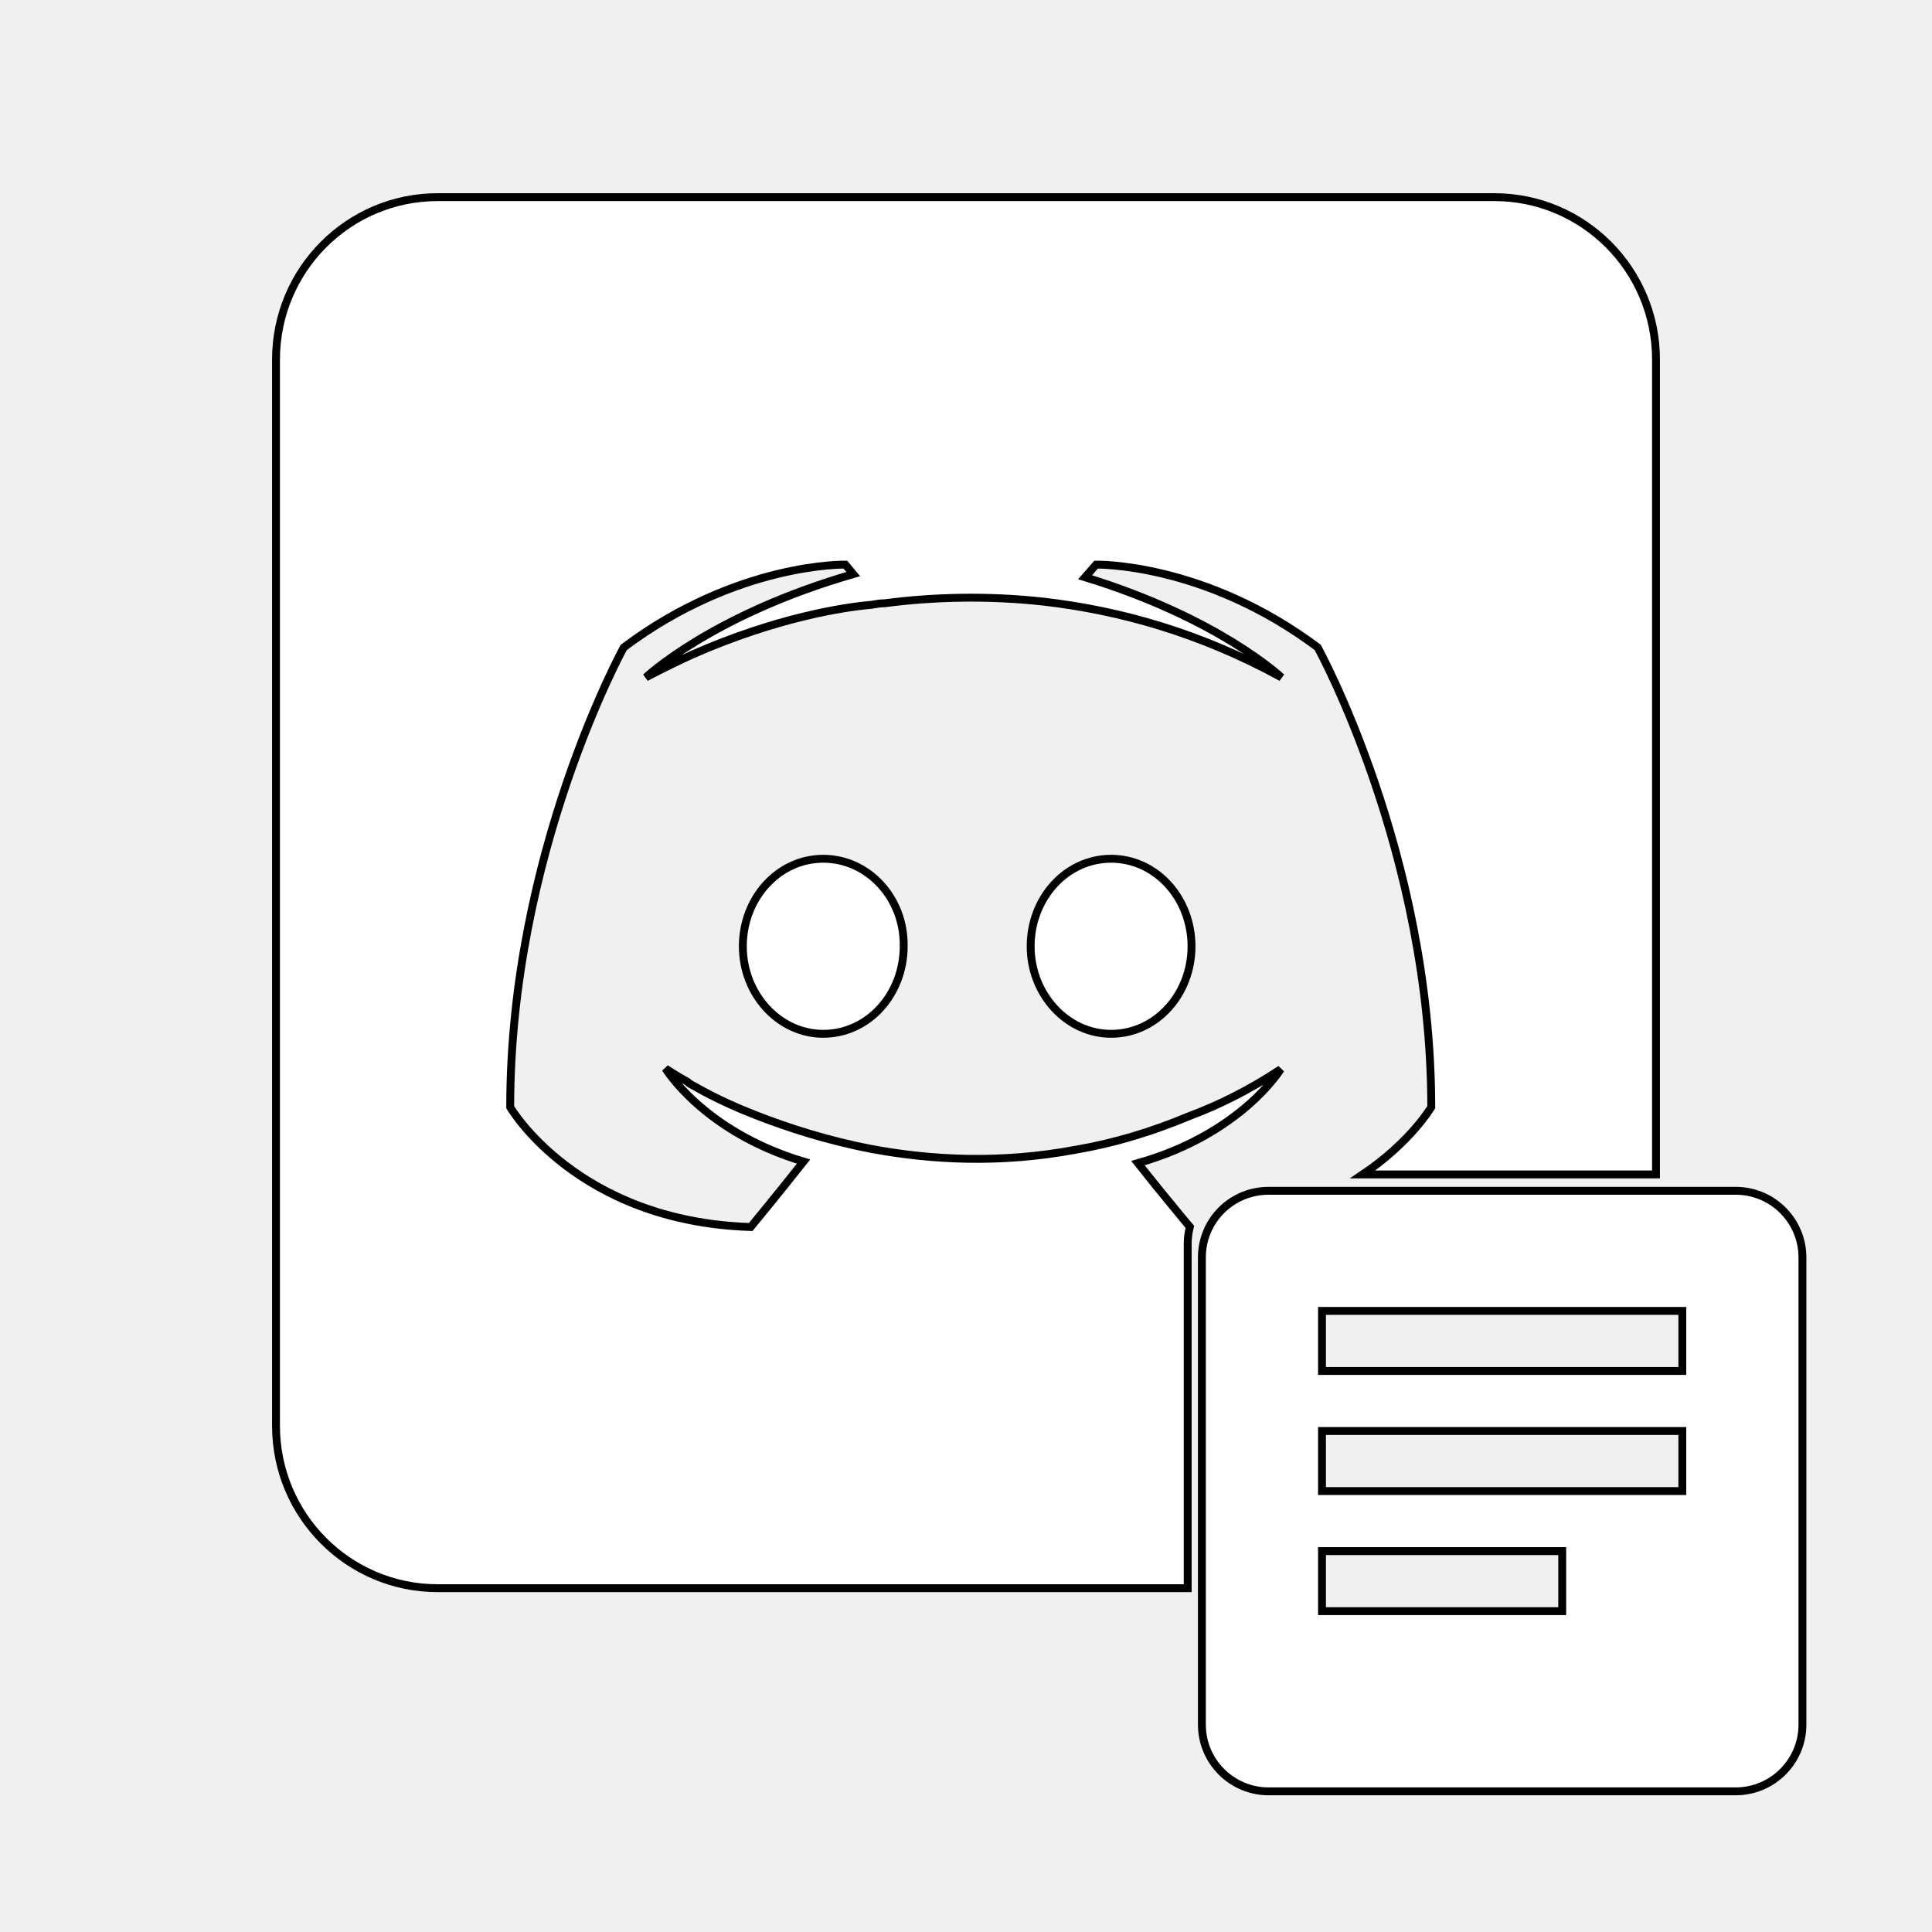
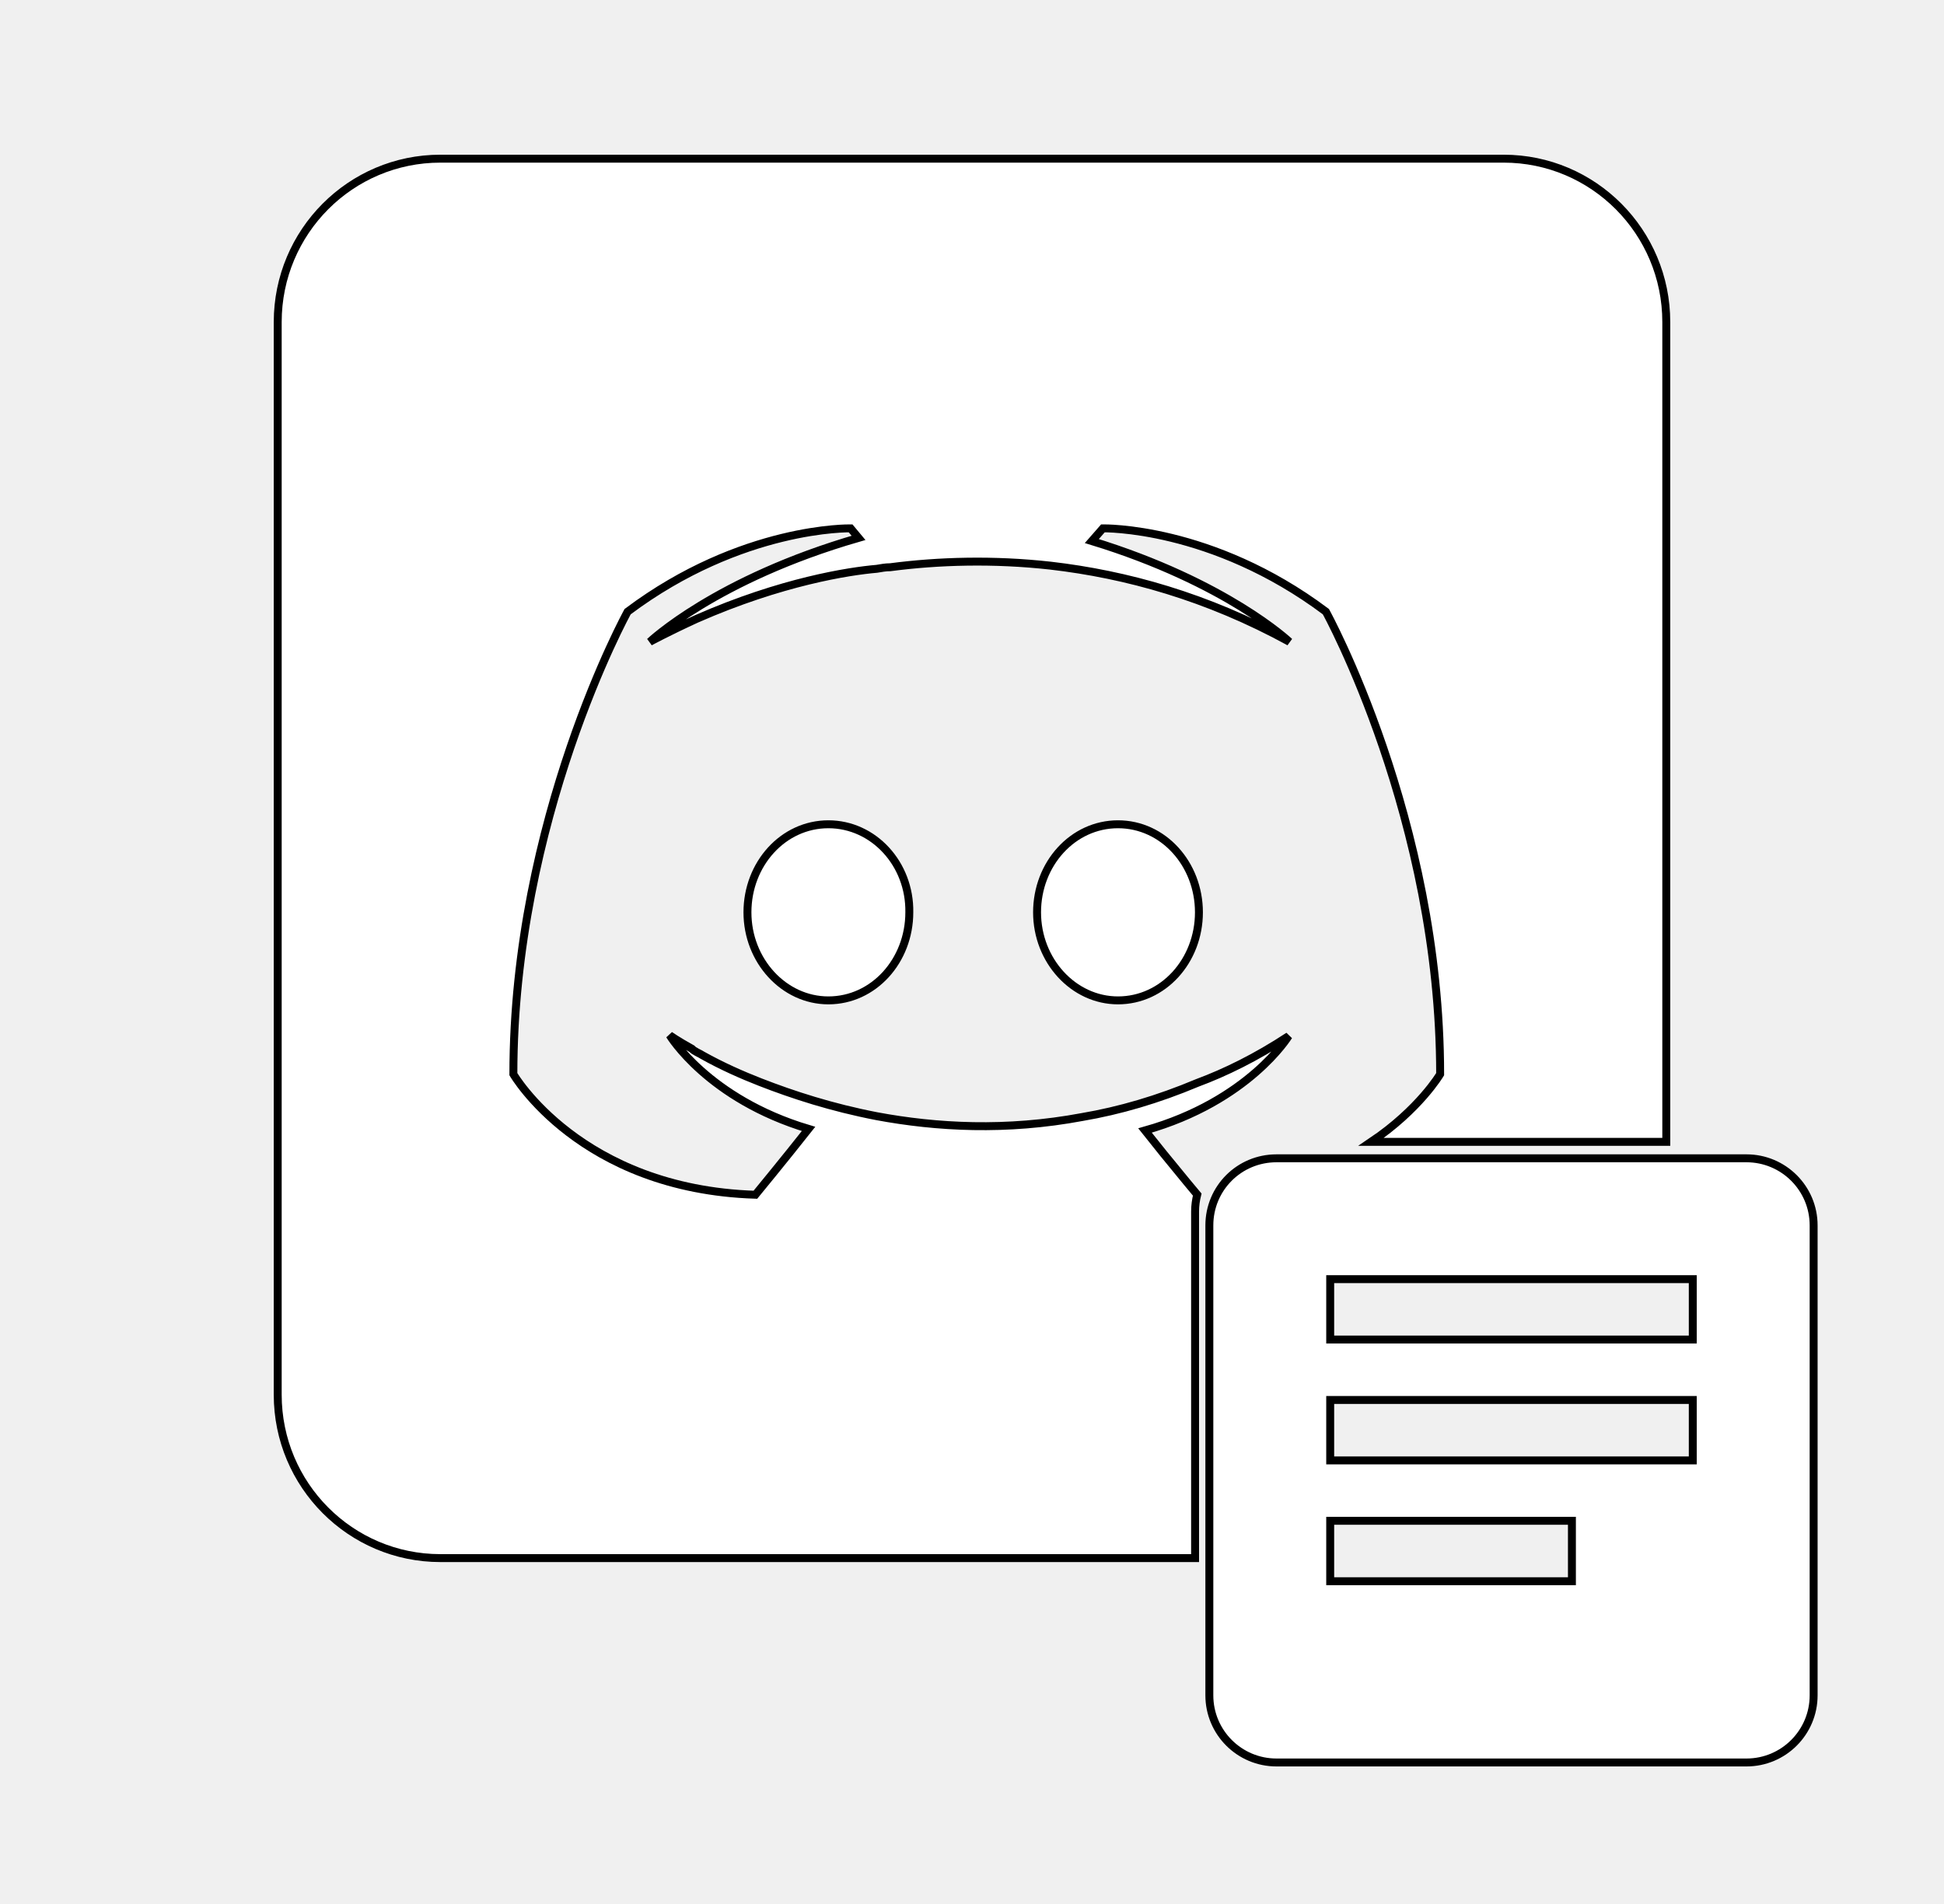
- <svg xmlns="http://www.w3.org/2000/svg" id="Layer_1" viewBox="0 0 245 245" version="1.1" width="245" height="245">
+ <svg xmlns="http://www.w3.org/2000/svg" id="Layer_1" viewBox="0 0 245 240" version="1.1">
  <defs id="defs11" />
  <style id="style2">.st0{fill:#FFFFFF;}</style>
-   <path class="st0" d="m 104.4,108.9 c -5.7,0 -10.2,5 -10.2,11.1 0,6.1 4.6,11.1 10.2,11.1 5.7,0 10.2,-5 10.2,-11.1 0.1,-6.1 -4.5,-11.1 -10.2,-11.1 z m 36.5,0 c -5.7,0 -10.2,5 -10.2,11.1 0,6.1 4.6,11.1 10.2,11.1 5.7,0 10.2,-5 10.2,-11.1 0,-6.1 -4.5,-11.1 -10.2,-11.1 z" id="path4" style="fill:#ffffff;stroke:#000000;stroke-width:1;stroke-miterlimit:4;stroke-dasharray:none;stroke-opacity:1" />
-   <path class="activityIconForeground-qYIPPg" d="m 198.107,204.315 h -30.463 v -7.616 h 30.463 z m 15.231,-15.231 h -45.694 v -7.616 h 45.694 z m 0,-15.231 h -45.694 v -7.616 h 45.694 z m 6.769,-22.847 H 160.875 c -4.696,0 -8.462,3.766 -8.462,8.462 v 59.233 c 0,4.673 3.788,8.462 8.462,8.462 h 59.233 c 4.673,0 8.462,-3.788 8.462,-8.462 v -59.233 c 0,-4.696 -3.808,-8.462 -8.462,-8.462 z" id="path8" style="fill:#ffffff;fill-opacity:1;stroke:#000000;stroke-width:1;stroke-miterlimit:4;stroke-dasharray:none;stroke-opacity:1" />
-   <path style="fill:#ffffff;fill-opacity:1;stroke:#000000;stroke-width:1;stroke-miterlimit:4;stroke-dasharray:none;stroke-opacity:1" d="M 55.5,25 C 44.2,25 35,34.2 35,45.6 V 180.801 c 0,11.4 9.2,20.6 20.5,20.6 h 89.127 5.988 v -43.688 c 0,-0.738 0.1,-1.449 0.27,-2.133 -0.015,-0.018 -1.987,-2.371 -4.234,-5.145 -0.776,-0.958 -1.582,-1.963 -2.35,-2.936 13.1,-3.7 18.1,-11.9 18.1,-11.9 -4.1,2.7 -8,4.6 -11.5,5.9 -5,2.1 -9.8,3.501 -14.5,4.301 -9.6,1.8 -18.4,1.298 -25.9,-0.102 -5.7,-1.1 -10.599,-2.699 -14.699,-4.299 C 93.501,140.5 91,139.4 88.5,138 c -0.3,-0.2 -0.6,-0.3 -0.9,-0.5 -0.2,-0.1 -0.3,-0.201 -0.4,-0.301 -1.8,-1 -2.799,-1.699 -2.799,-1.699 0,0 4.8,8.001 17.5,11.801 -3,3.8 -6.701,8.299 -6.701,8.299 -22.1,-0.7 -30.5,-15.199 -30.5,-15.199 0,-32.2 14.4,-58.301 14.4,-58.301 14.4,-10.8 28.1,-10.5 28.1,-10.5 l 1,1.201 c -18,5.2 -26.299,13.1 -26.299,13.1 0,0 2.2,-1.2 5.9,-2.9 C 98.501,78.3 107,76.999 110.5,76.699 c 0.6,-0.1 1.099,-0.199 1.699,-0.199 6.1,-0.8 13.001,-0.999 20.201,-0.199 9.5,1.1 19.7,3.9 30.1,9.6 0,0 -7.9,-7.501 -24.9,-12.701 L 139,71.6 c 0,0 13.7,-0.3 28.1,10.5 0,0 14.4,26.101 14.4,58.301 0,0 -2.618,4.444 -8.695,8.531 H 210 V 147.832 45.6 C 210,34.2 200.8,25 189.5,25 Z" id="path6" />
+   <path class="st0" d="M104.4 103.9c-5.7 0-10.2 5-10.2 11.1s4.6 11.1 10.2 11.1c5.7 0 10.2-5 10.2-11.1.1-6.1-4.5-11.1-10.2-11.1zM140.9 103.9c-5.7 0-10.2 5-10.2 11.1s4.6 11.1 10.2 11.1c5.7 0 10.2-5 10.2-11.1s-4.5-11.1-10.2-11.1z" id="path4" style="stroke:#000000;stroke-opacity:1;stroke-width:1;stroke-miterlimit:4;stroke-dasharray:none" />
+   <path class="activityIconForeground-qYIPPg" d="m 198.107,199.315 h -30.463 v -7.616 h 30.463 z m 15.231,-15.231 h -45.694 v -7.616 h 45.694 z m 0,-15.231 h -45.694 v -7.616 h 45.694 z m 6.769,-22.847 H 160.875 c -4.696,0 -8.462,3.766 -8.462,8.462 v 59.233 c 0,4.673 3.788,8.462 8.462,8.462 h 59.233 c 4.673,0 8.462,-3.788 8.462,-8.462 v -59.233 c 0,-4.696 -3.808,-8.462 -8.462,-8.462 z" id="path8" style="fill:#ffffff;fill-opacity:1;stroke-width:1;stroke:#000000;stroke-opacity:1;stroke-miterlimit:4;stroke-dasharray:none" />
+   <path style="fill:#ffffff;fill-opacity:1;stroke:#000000;stroke-opacity:1;stroke-width:1;stroke-miterlimit:4;stroke-dasharray:none" d="M 55.5,20 C 44.2,20 35,29.2 35,40.6 V 175.801 c 0,11.4 9.2,20.6 20.5,20.6 h 89.127 5.988 v -43.688 c 0,-0.738 0.1,-1.449 0.27,-2.133 -0.015,-0.018 -1.987,-2.371 -4.234,-5.145 -0.776,-0.958 -1.582,-1.963 -2.35,-2.936 13.1,-3.7 18.1,-11.9 18.1,-11.9 -4.1,2.7 -8,4.6 -11.5,5.9 -5,2.1 -9.8,3.501 -14.5,4.301 -9.6,1.8 -18.4,1.298 -25.9,-0.102 -5.7,-1.1 -10.599,-2.699 -14.699,-4.299 C 93.501,135.5 91,134.4 88.5,133 c -0.3,-0.2 -0.6,-0.3 -0.9,-0.5 -0.2,-0.1 -0.3,-0.201 -0.4,-0.301 -1.8,-1 -2.799,-1.699 -2.799,-1.699 0,0 4.8,8.001 17.5,11.801 -3,3.8 -6.701,8.299 -6.701,8.299 -22.1,-0.7 -30.5,-15.199 -30.5,-15.199 0,-32.2 14.4,-58.301 14.4,-58.301 14.4,-10.8 28.1,-10.5 28.1,-10.5 l 1,1.201 c -18,5.2 -26.299,13.1 -26.299,13.1 0,0 2.2,-1.2 5.9,-2.9 C 98.501,73.3 107,71.999 110.5,71.699 c 0.6,-0.1 1.099,-0.199 1.699,-0.199 6.1,-0.8 13.001,-0.999 20.201,-0.199 9.5,1.1 19.7,3.9 30.1,9.6 0,0 -7.9,-7.501 -24.9,-12.701 L 139,66.6 c 0,0 13.7,-0.3 28.1,10.5 0,0 14.4,26.101 14.4,58.301 0,0 -2.618,4.444 -8.695,8.531 H 210 V 142.832 40.6 C 210,29.2 200.8,20 189.5,20 Z" id="path6" />
</svg>
